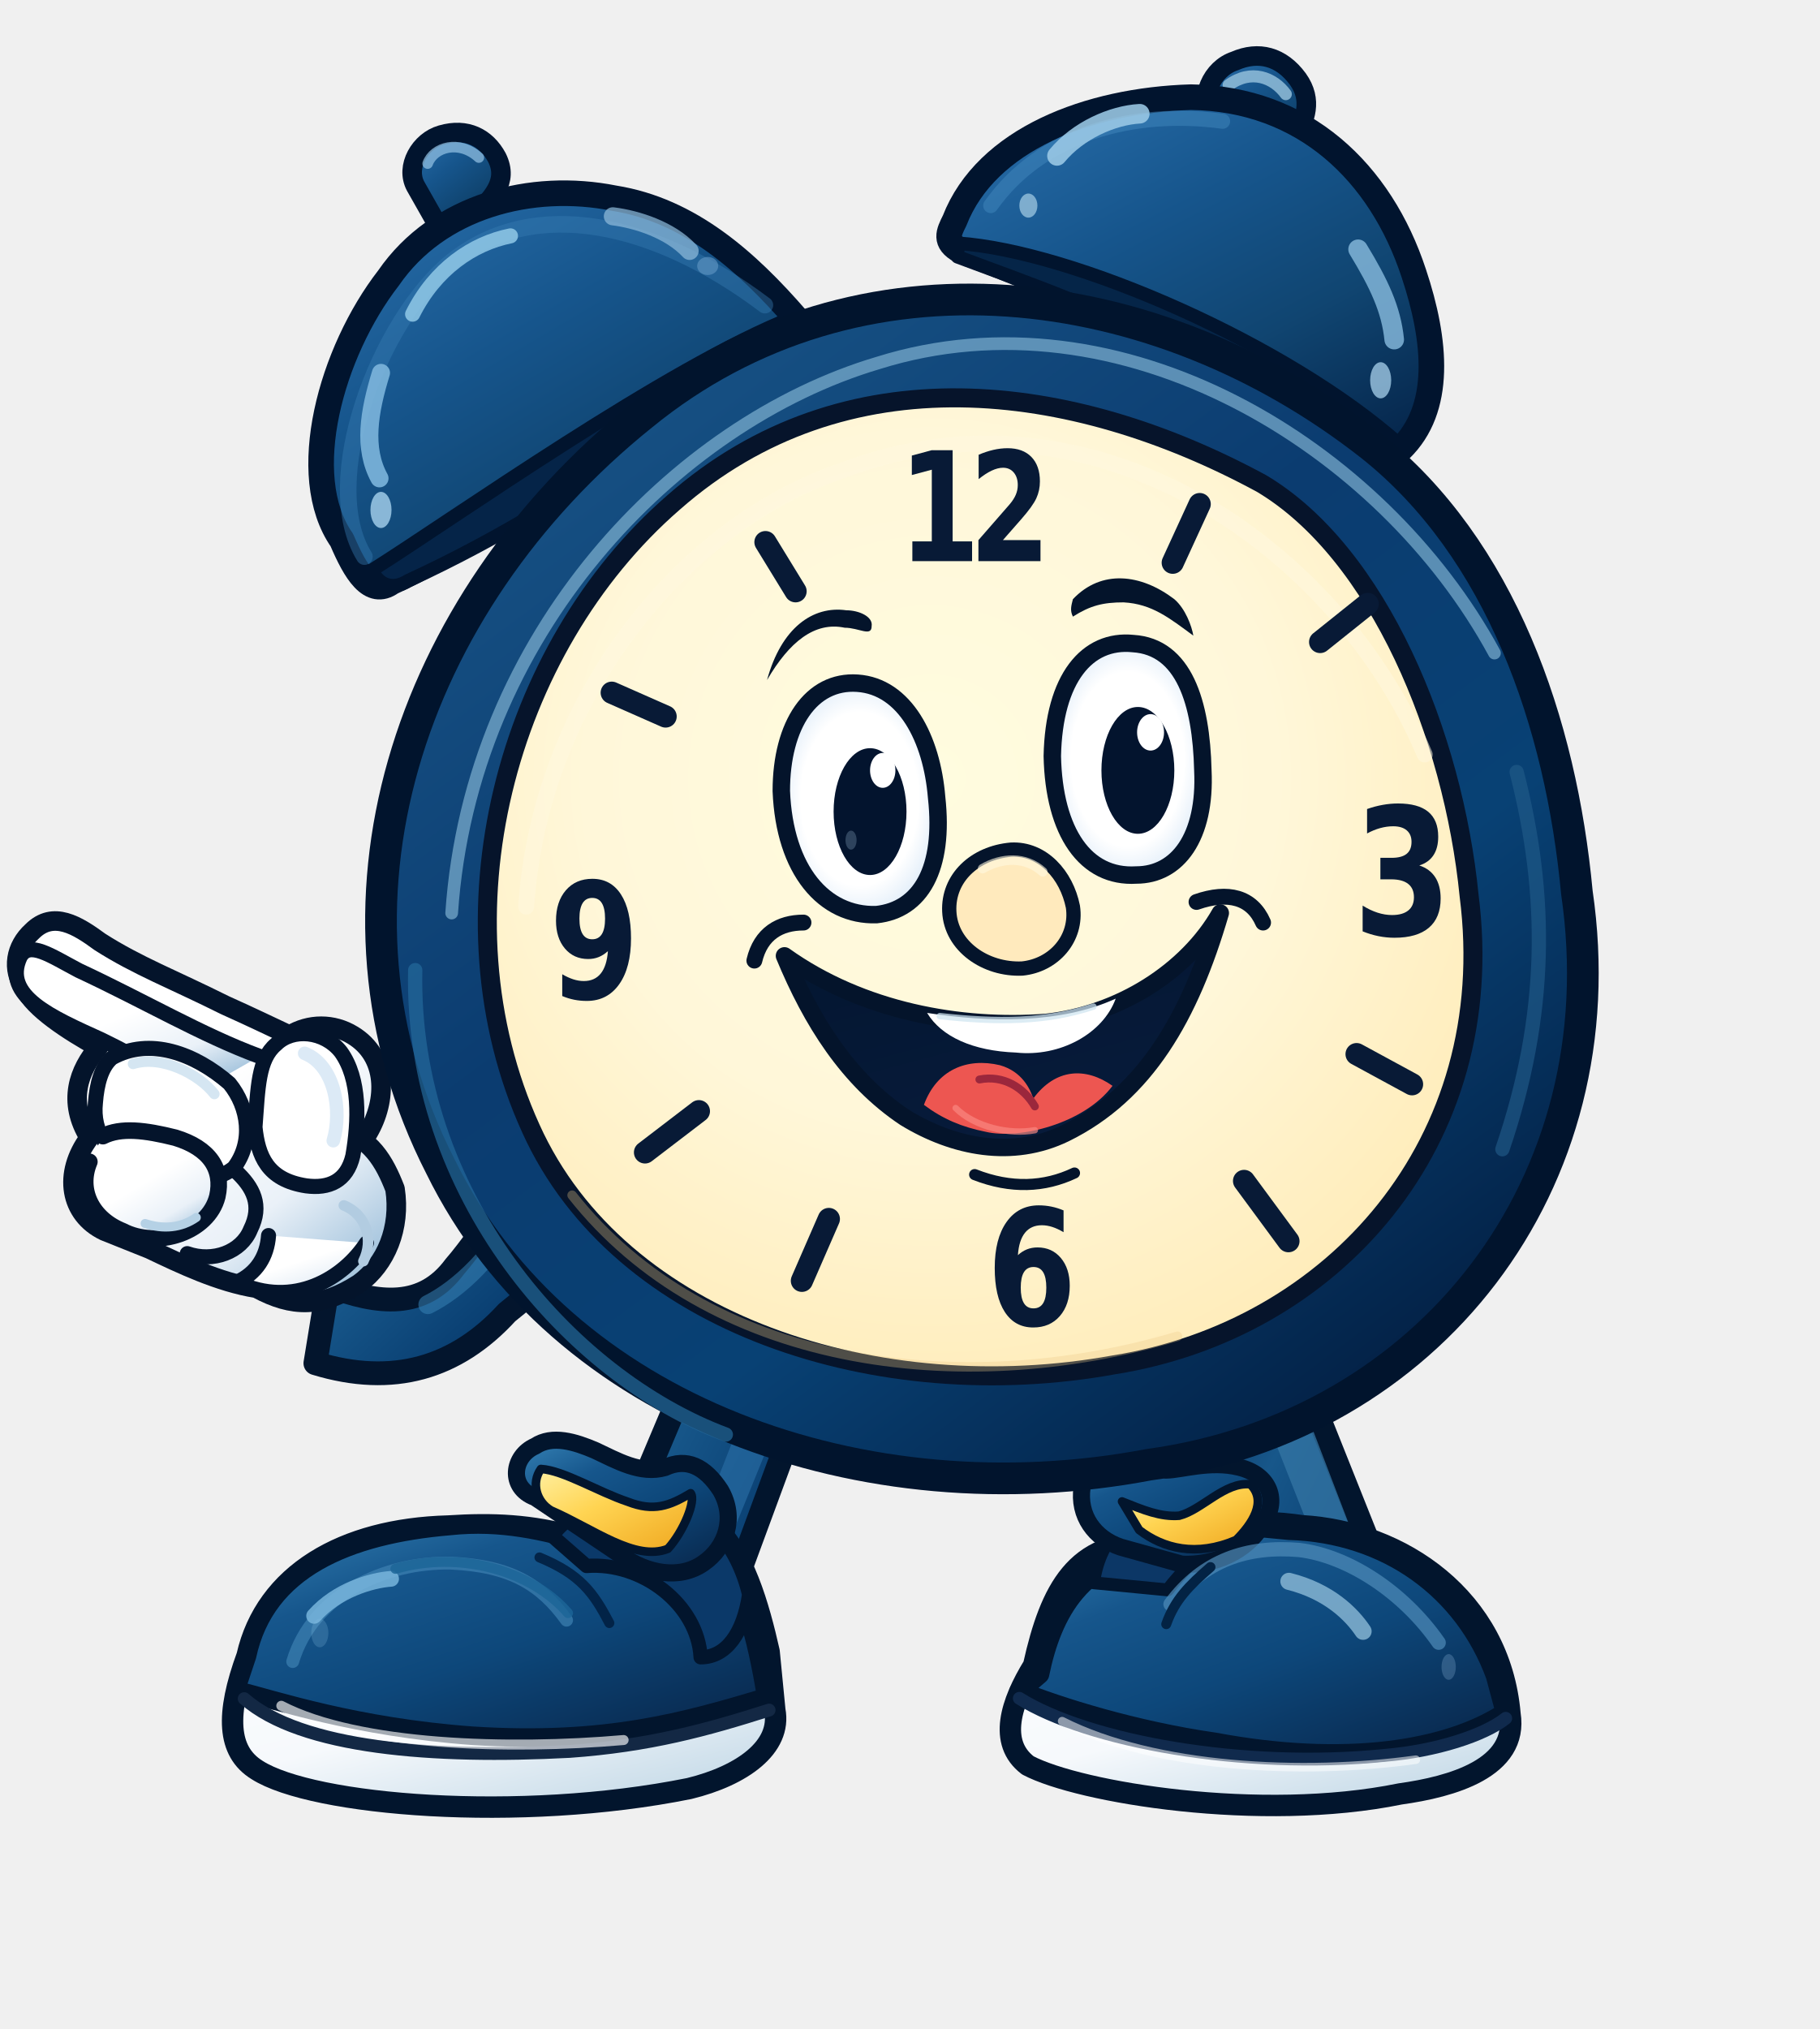
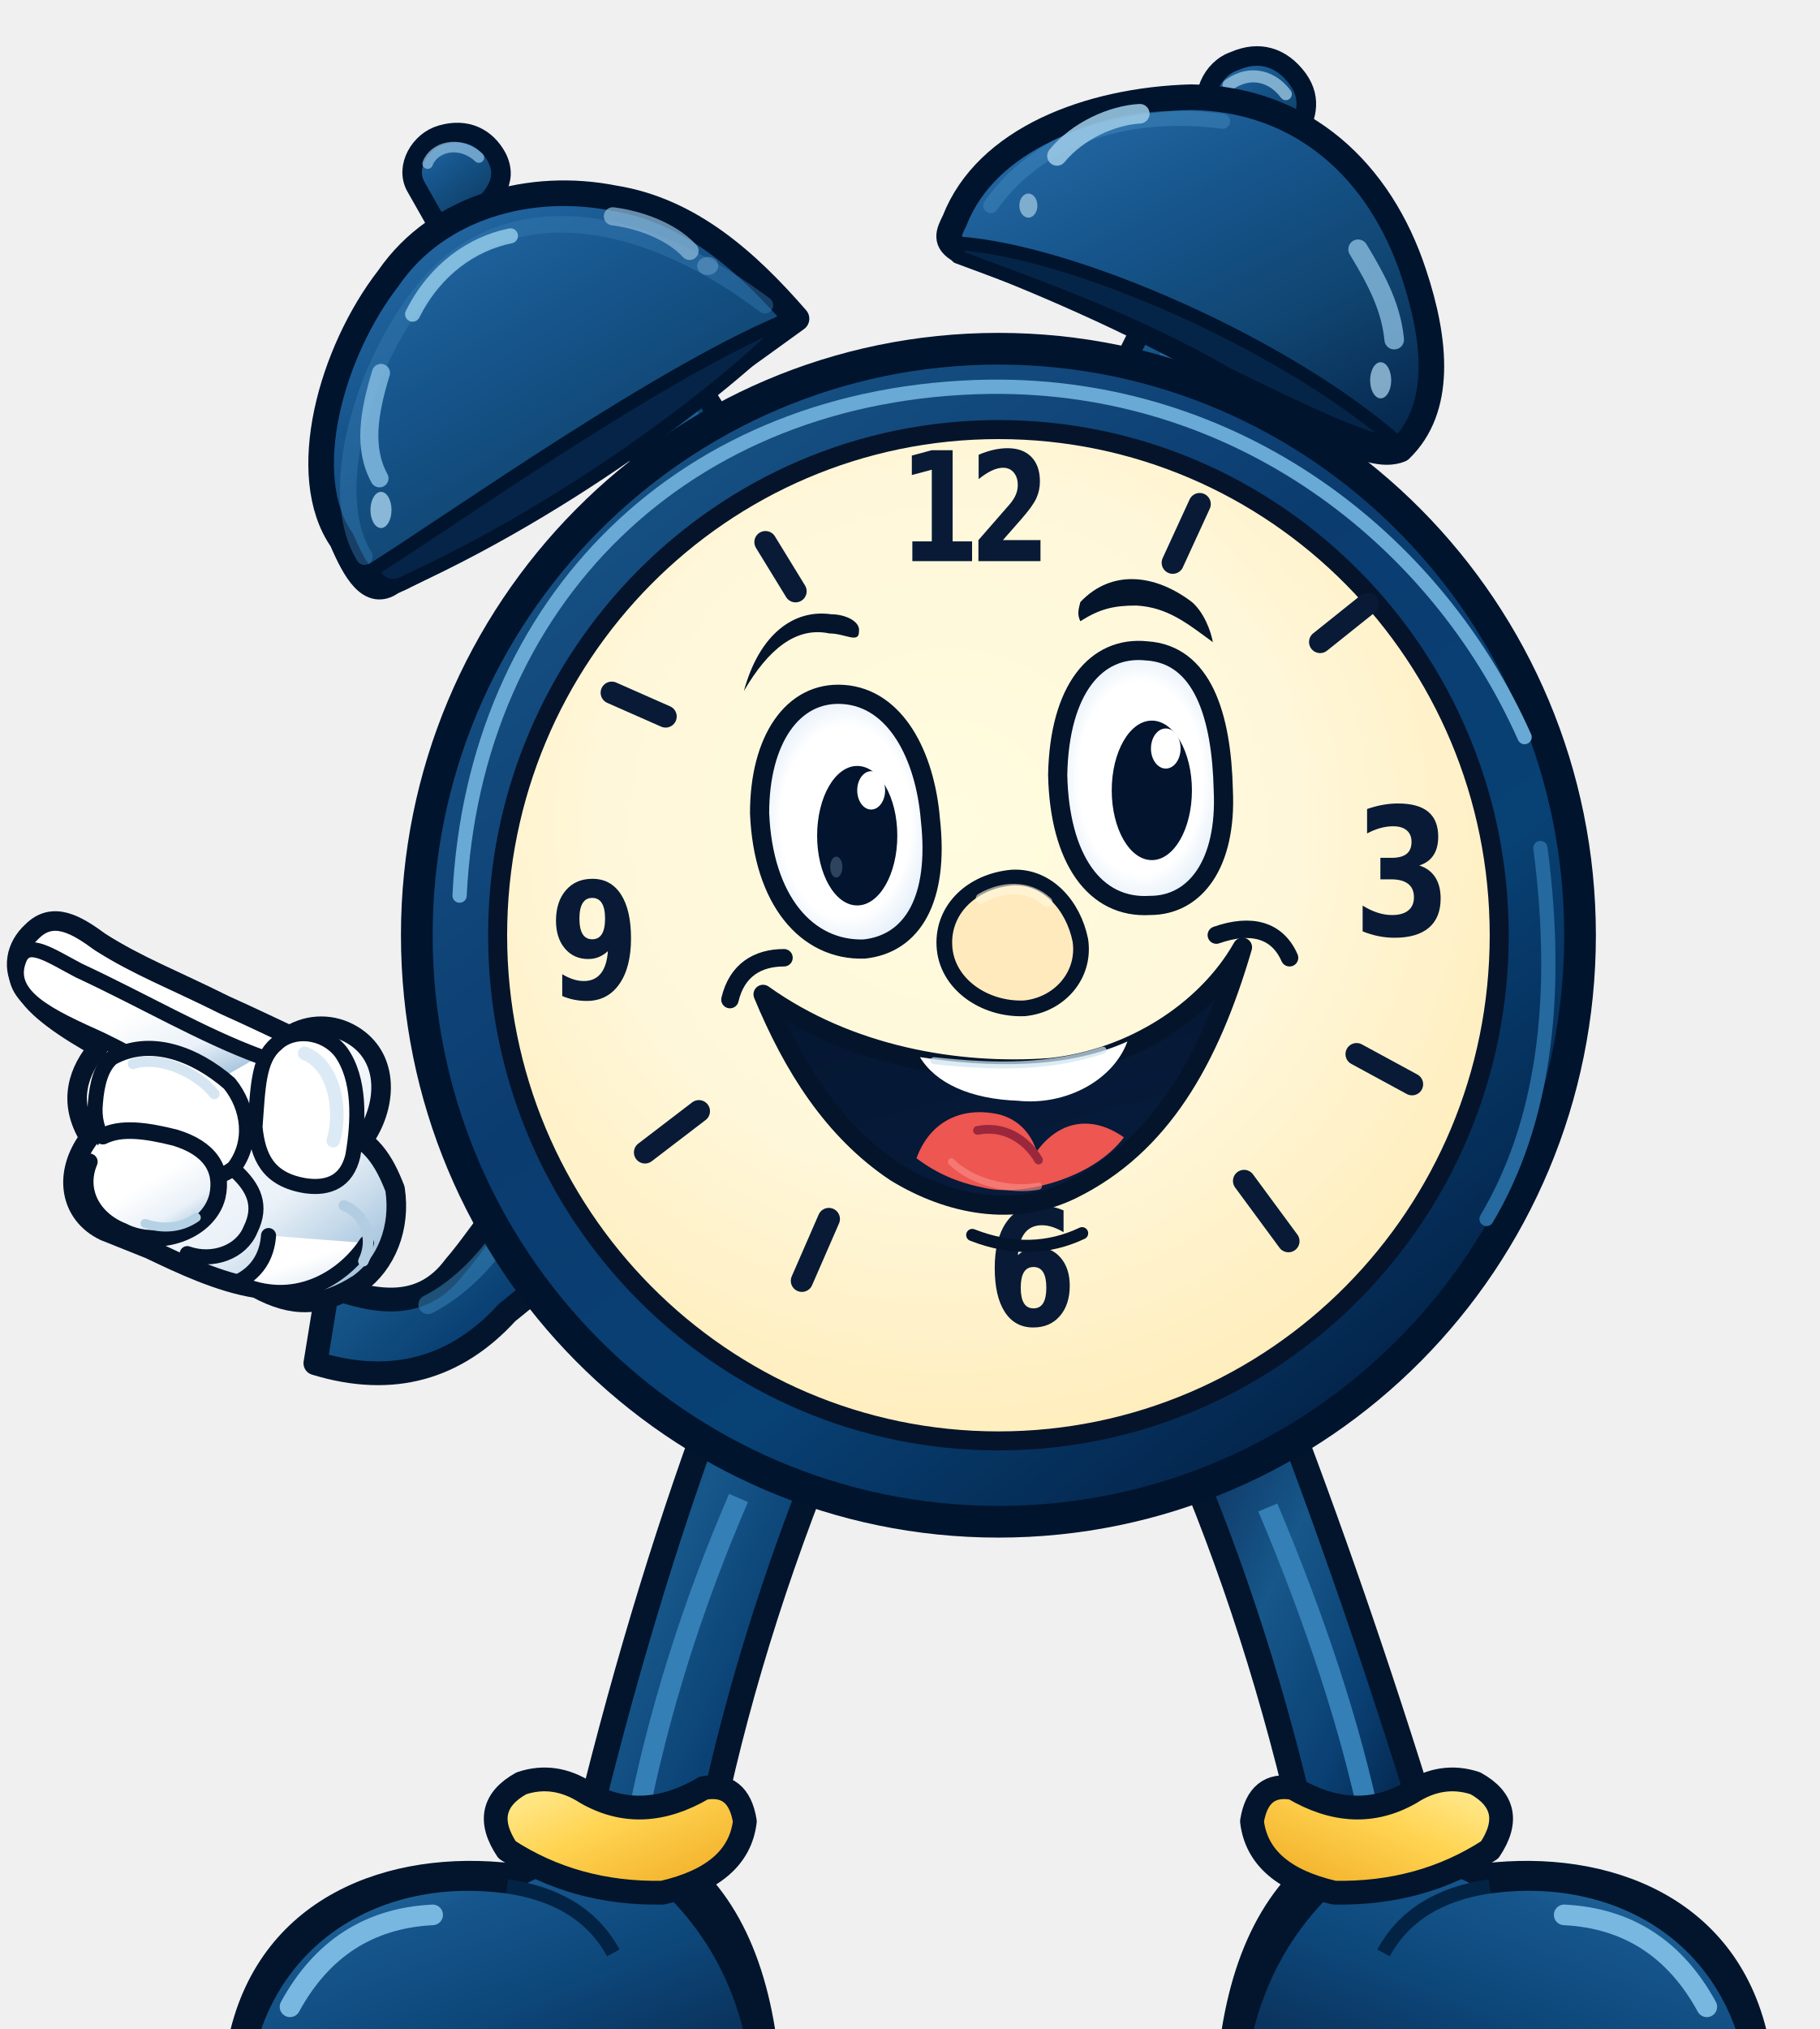
<svg xmlns="http://www.w3.org/2000/svg" width="1148" height="1280" viewBox="0 0 1148 1280" role="img" aria-labelledby="title desc">
  <defs>
    <linearGradient id="bodyRim" x1="0" y1="0" x2=".76" y2="1" objectBoundingBox="true">
      <stop offset="0" stop-color="#3678b0" />
      <stop offset=".16" stop-color="#165083" />
      <stop offset=".46" stop-color="#0b3c70" />
      <stop offset=".72" stop-color="#084174" />
      <stop offset="1" stop-color="#031f43" />
    </linearGradient>
    <linearGradient id="bellBlue" x1=".15" y1="0" x2=".86" y2="1" objectBoundingBox="true">
      <stop stop-color="#276ca8" />
      <stop offset=".36" stop-color="#16558c" />
      <stop offset=".68" stop-color="#104571" />
      <stop offset="1" stop-color="#06284e" />
    </linearGradient>
    <linearGradient id="armBlue" x1="0" y1="0" x2="1" y2=".86" objectBoundingBox="true">
      <stop stop-color="#0b2d59" />
      <stop offset=".38" stop-color="#17578a" />
      <stop offset=".70" stop-color="#0a4073" />
      <stop offset="1" stop-color="#031e42" />
    </linearGradient>
    <linearGradient id="shoeBlue" x1=".12" y1=".07" x2=".85" y2=".97" objectBoundingBox="true">
      <stop stop-color="#2c75a9" />
      <stop offset=".24" stop-color="#16568c" />
      <stop offset=".57" stop-color="#0d477a" />
      <stop offset="1" stop-color="#092a50" />
    </linearGradient>
    <linearGradient id="gloveWhite" x1="0" y1="0" x2=".75" y2="1" objectBoundingBox="true">
      <stop stop-color="#ffffff" />
      <stop offset=".52" stop-color="#ffffff" />
      <stop offset=".80" stop-color="#eaf1f8" />
      <stop offset="1" stop-color="#a9c7df" />
    </linearGradient>
    <radialGradient id="dialCream" cx=".45" cy=".39" r=".80">
      <stop stop-color="#fffcdf" />
      <stop offset=".44" stop-color="#fff7d9" />
      <stop offset=".78" stop-color="#ffedbc" />
      <stop offset="1" stop-color="#f6cf8e" />
    </radialGradient>
    <linearGradient id="soleWhite" x1=".15" y1="0" x2=".6" y2="1" objectBoundingBox="true">
      <stop stop-color="#ffffff" />
      <stop offset=".68" stop-color="#f6f9fc" />
      <stop offset="1" stop-color="#cddfeb" />
    </linearGradient>
    <linearGradient id="goldBand" x1="0" y1="0" x2="1" y2="1" objectBoundingBox="true">
      <stop stop-color="#fff0a1" />
      <stop offset=".42" stop-color="#ffd452" />
      <stop offset="1" stop-color="#efa61e" />
    </linearGradient>
    <linearGradient id="mouthBlack" x1="0" y1="0" x2=".5" y2="1" objectBoundingBox="true">
      <stop stop-color="#03152f" />
      <stop offset="1" stop-color="#071b3b" />
    </linearGradient>
    <radialGradient id="eyeWhite">
      <stop stop-color="#fff" />
      <stop offset=".75" stop-color="#fff" />
      <stop offset="1" stop-color="#e6f0fa" />
    </radialGradient>
    <filter id="smallShadow" x="-25%" y="-25%" width="150%" height="150%">
      <feGaussianBlur stdDeviation="3" />
    </filter>
    <filter id="optionalGoldHalo" x="-16%" y="-16%" width="132%" height="132%">
      <feGaussianBlur stdDeviation="11" />
    </filter>
  </defs>
  <g class="refined-left-arm">
    <g id="left-arm" stroke="#03152d" stroke-linejoin="round" stroke-linecap="round">
      <path d="M364 718 C329 735 307 776 287 799 C267 826 239 823 207 811 L199 860 C248 875 288 863 320 828 L389 772 Z" fill="url(#armBlue)" stroke-width="15" />
      <path d="M329 760 C312 792 290 813 270 823" fill="none" stroke="#3682b4" stroke-width="12" opacity=".55" />
    </g>
    <g id="left-glove" stroke="#04142b" stroke-linecap="round" stroke-linejoin="round" transform="translate(-12,-10) scale(0.95)">
      <path d="M237 760 C259 766 268 782 275 800 C279 826 269 850 251 863 C226 879 207 879 183 866 C158 862 133 850 112 840 L82 828 C59 817 54 790 72 766 C57 742 65 721 78 706 C58 695 35 680 29 667 C20 654 23 639 34 629 C48 615 64 625 79 636 C104 652 128 661 162 678 C182 687 190 691 205 698 C218 690 234 690 247 698 C270 712 270 741 257 763 Z" fill="url(#gloveWhite)" stroke-width="13" />
      <path d="M185 712 C147 698 108 675 65 655 C46 645 32 635 26 646 C14 672 47 686 80 701 C107 714 125 727 150 732" fill="url(#gloveWhite)" stroke-width="10" />
      <path d="M182 759 C184 733 184 714 196 704 C207 693 228 695 239 709 C252 727 251 755 247 778 C243 795 231 800 216 798 C190 794 184 778 182 759 Z" fill="#ffffff" stroke-width="10" />
      <path d="M215 710 C235 718 240 748 234 768" fill="none" stroke="#dceaf6" stroke-width="9" />
      <path d="M87 713 C112 699 142 710 165 730 C178 746 181 769 168 786 C152 799 127 793 108 786 C84 779 74 762 76 743 C77 730 80 719 87 713 Z" fill="#fff" stroke-width="10" />
      <path d="M81 765 C93 759 109 761 129 766 C152 773 161 787 157 805 C151 829 117 840 94 828 C74 820 64 801 72 782" fill="url(#gloveWhite)" stroke-width="11" />
      <path d="M109 823 C121 827 133 826 143 819" fill="none" stroke="#b5d1e5" stroke-width="6" />
      <path d="M169 788 C181 799 187 811 179 827 C173 842 154 849 137 843" fill="none" stroke-width="10" />
      <path d="M191 831 C190 845 183 856 170 862 C208 880 241 859 256 836" fill="url(#gloveWhite)" stroke-width="10" />
      <path d="M241 811 C256 817 261 834 254 848" fill="none" stroke="#b2cce1" stroke-width="7" />
      <path d="M101 717 C120 711 145 724 155 737" fill="none" stroke="#d5e6f2" stroke-width="7" />
    </g>
  </g>
-   <g id="legs" stroke="#02152d" stroke-width="15" stroke-linejoin="round">
-     <path d="M454 821 L518 852 L445 1050 C437 1073 424 1091 405 1083 L368 1061 C358 1055 361 1045 368 1025 Z" fill="url(#armBlue)" />
-     <path d="M482 859 L501 872 L431 1044 L410 1042 Z" fill="#286da5" stroke="none" opacity=".65" />
-     <path d="M751 858 L808 834 L889 1037 C896 1055 886 1071 872 1077 L838 1093 C822 1097 811 1081 807 1067 Z" fill="url(#armBlue)" />
-     <path d="M787 865 L810 854 L882 1042 L860 1050 Z" fill="#3475a4" stroke="none" opacity=".75" />
-   </g>
-   <g id="left-shoe" stroke="#02152d" stroke-linejoin="round" stroke-linecap="round" transform="translate(38,24) scale(0.90)">
-     <path d="M131 1134 C144 1077 198 1045 272 1043 C303 1041 330 1042 362 1051 C392 1027 434 1022 457 1042 C479 1060 490 1100 497 1131 L501 1172 C506 1198 478 1218 441 1227 C322 1251 177 1239 138 1214 C117 1201 116 1175 131 1134 Z" fill="url(#soleWhite)" stroke-width="15" />
-     <path d="M131 1134 C144 1073 202 1049 273 1043 C310 1039 340 1047 366 1054 C400 1031 443 1032 460 1056 C478 1085 488 1119 495 1163 C438 1180 383 1196 289 1190 C207 1184 151 1165 123 1158 Z" fill="url(#shoeBlue)" stroke-width="13" />
-     <path d="M129 1164 C169 1199 262 1206 357 1201 C413 1197 453 1186 497 1172" fill="none" stroke="#132844" stroke-width="9" />
-     <path d="M155 1169 C209 1197 315 1200 395 1193" fill="none" stroke="#ffffff" stroke-width="7" opacity=".64" />
-     <path d="M345 1050 C358 1031 387 1022 421 1026 C452 1028 475 1057 483 1091 C479 1118 467 1135 449 1135 C447 1098 408 1068 369 1071 Z" fill="#0b3969" stroke-width="10" />
-     <path d="M333 1023 C314 1016 317 994 333 987 C345 979 361 984 375 990 C390 997 407 1007 424 1002 C439 995 452 1001 463 1018 C474 1037 467 1058 451 1069 C434 1081 411 1076 394 1064 Z" fill="url(#shoeBlue)" stroke-width="12" />
-     <path d="M337 1003 C353 1004 377 1019 398 1026 C416 1033 427 1029 442 1020 C446 1025 437 1047 426 1059 C403 1068 374 1045 344 1032 C334 1026 330 1013 337 1003 Z" fill="url(#goldBand)" stroke-width="6" />
-     <path d="M163 1138 C177 1091 228 1068 274 1069 C316 1071 337 1084 355 1109" fill="none" stroke="#4084b5" stroke-width="9" opacity=".66" />
-     <path d="M178 1106 C194 1088 218 1081 232 1080" fill="none" stroke="#76b4db" stroke-width="11" opacity=".86" />
-     <path d="M235 1073 C280 1060 330 1074 356 1104" fill="none" stroke="#1c6597" stroke-width="7" opacity=".83" />
-     <path d="M336 1065 C365 1077 374 1090 385 1111" fill="none" stroke="#011f41" stroke-width="7" opacity=".9" />
-     <ellipse cx="182" cy="1118" rx="6" ry="10" fill="#83bce0" stroke="none" opacity=".23" />
-   </g>
-   <g id="right-shoe" stroke="#02152d" stroke-linejoin="round" stroke-linecap="round" transform="translate(-30,22) scale(0.90)">
-     <path d="M758 1143 C770 1089 788 1056 839 1057 C870 1042 913 1040 946 1045 C1016 1049 1085 1096 1092 1177 C1098 1215 1051 1228 1015 1233 C917 1253 790 1232 754 1213 C733 1197 742 1169 758 1143 Z" fill="url(#soleWhite)" stroke-width="15" />
-     <path d="M762 1149 C771 1105 792 1068 846 1062 C869 1038 902 1045 937 1048 C1006 1050 1060 1090 1082 1150 L1089 1176 C1048 1203 976 1214 885 1197 C829 1189 775 1172 748 1161 Z" fill="url(#shoeBlue)" stroke-width="14" />
-     <path d="M748 1166 C796 1196 905 1216 1004 1206 C1040 1203 1074 1192 1089 1180" fill="none" stroke="#102a4d" stroke-width="9" />
-     <path d="M778 1182 C843 1215 947 1220 1026 1209" fill="none" stroke="#fff" stroke-width="6" opacity=".52" />
-     <path d="M800 1085 C805 1051 825 1036 858 1027 C883 1023 922 1030 932 1049 C902 1041 871 1065 852 1090 Z" fill="#0c3766" stroke-width="9" />
-     <path d="M792 1018 C786 1004 794 986 813 989 C831 990 840 1001 851 1006 C861 1006 882 999 902 1004 C923 1009 931 1027 918 1045 C907 1063 885 1073 862 1072 L819 1060 C801 1054 789 1038 792 1018 Z" fill="url(#shoeBlue)" stroke-width="12" />
-     <path d="M820 1028 C835 1034 847 1039 860 1038 C876 1034 892 1014 910 1016 C922 1028 911 1044 900 1055 C872 1067 849 1061 832 1048 Z" fill="url(#goldBand)" stroke-width="6" />
-     <path d="M854 1100 C877 1069 908 1059 944 1062 C978 1066 1017 1091 1042 1127" fill="none" stroke="#4e8cb9" stroke-width="10" opacity=".7" />
-     <path d="M937 1084 C965 1091 981 1107 989 1119" fill="none" stroke="#92c0dc" stroke-width="12" opacity=".76" />
-     <path d="M882 1074 C867 1087 857 1097 851 1114" fill="none" stroke="#032344" stroke-width="7" />
-     <ellipse cx="1049" cy="1144" rx="5" ry="9" fill="#90b9dd" stroke="none" opacity=".27" />
-   </g>
-   <g id="left-bell" stroke="#01142e" stroke-linecap="round" stroke-linejoin="round" transform="translate(20,12) scale(0.95)" class="refined-bell">
-     <path d="M377 245 L422 209 L469 284 L422 323 Z" fill="url(#armBlue)" stroke-width="14" />
-     <path d="M385 255 L421 227 L445 265 L412 289 Z" fill="#27689f" stroke="none" opacity=".7" />
-     <path d="M255 111 C248 98 258 81 272 77 C289 72 302 79 309 92 C317 108 306 119 292 133 L272 141 Z" fill="url(#bellBlue)" stroke-width="13" />
-     <path d="M263 96 C267 85 284 80 297 92" fill="none" stroke="#92c1e3" stroke-width="7" opacity=".72" />
-     <path d="M206 346 C176 303 199 221 237 172 C270 124 332 108 387 119 C437 127 475 161 508 199 C450 241 315 339 239 374 C225 384 215 367 206 346 Z" fill="url(#bellBlue)" stroke-width="17" />
-     <path d="M226 366 C280 332 422 231 506 198 C479 229 374 316 250 373 C239 380 230 375 226 366 Z" fill="#052448" stroke-width="9" />
-     <path d="M221 357 C190 307 231 200 279 161 C334 117 414 135 487 190" fill="none" stroke="#367cb3" stroke-width="11" opacity=".42" />
-     <path d="M253 196 C268 166 293 149 318 144" fill="none" stroke="#91c9e8" stroke-width="10" opacity=".85" />
-     <path d="M232 235 C224 261 220 285 231 305" fill="none" stroke="#7cb5dc" stroke-width="12" opacity=".90" />
-     <ellipse cx="232" cy="326" rx="7" ry="12" fill="#a6d2ed" stroke="none" opacity=".8" />
-     <path d="M386 131 C402 133 424 140 437 154" fill="none" stroke="#8dbada" stroke-width="12" opacity=".72" />
-     <ellipse cx="449" cy="164" rx="7" ry="6" fill="#5d94c1" stroke="none" opacity=".65" />
-   </g>
-   <g id="right-bell" stroke="#01142e" stroke-linecap="round" stroke-linejoin="round" transform="translate(-18,10) scale(0.95)" class="refined-bell">
-     <path d="M792 178 L835 195 L815 278 L758 246 Z" fill="url(#armBlue)" stroke-width="14" />
-     <path d="M799 194 L821 204 L801 249 L784 241 Z" fill="#2f6fa7" stroke="none" opacity=".69" />
-     <path d="M823 70 C815 54 824 35 839 30 C855 23 870 27 881 42 C891 56 886 69 879 81 L866 100 Z" fill="url(#bellBlue)" stroke-width="13" />
-     <path d="M835 46 C850 35 865 41 873 52" fill="none" stroke="#99c4df" stroke-width="8" opacity=".8" />
-     <path d="M653 136 C674 82 742 56 810 54 C885 55 936 104 958 171 C973 216 977 261 949 288 C927 297 888 267 834 238 C772 202 700 172 657 156 C646 150 649 144 653 136 Z" fill="url(#bellBlue)" stroke-width="17" />
-     <path d="M655 151 C731 156 874 218 949 285 C929 284 885 263 834 238 C769 200 692 174 655 160 Z" fill="#052548" stroke-width="9" />
-     <path d="M677 126 C711 78 772 62 831 70" fill="none" stroke="#458bc1" stroke-width="10" opacity=".45" />
-     <path d="M721 93 C735 76 758 66 776 65" fill="none" stroke="#9ccae7" stroke-width="13" opacity=".87" />
-     <path d="M921 155 C935 178 943 195 945 215" fill="none" stroke="#81b5d8" stroke-width="13" opacity=".85" />
-     <ellipse cx="936" cy="242" rx="7" ry="12" fill="#a8d2ec" stroke="none" opacity=".75" />
-     <ellipse cx="702" cy="126" rx="6" ry="8" fill="#a6cee6" stroke="none" opacity=".7" />
-   </g>
-   <g id="clock-shell" stroke-linecap="round" stroke-linejoin="round">
-     <path d="M995 563 C1022 747 901 900 725 924 C546 958 354 891 278 736 C194 572 257 381 405 262 C542 150 730 175 865 281 C947 346 985 456 995 563 Z" fill="url(#bodyRim)" stroke="#01142d" stroke-width="20" />
-     <path d="M285 576 C297 400 426 267 554 229 C707 181 872 281 943 412" fill="none" stroke="#86b9d7" stroke-width="8" opacity=".65" />
-     <path d="M262 612 C259 753 359 868 458 905" fill="none" stroke="#24699b" stroke-width="9" opacity=".70" />
-     <path d="M957 487 C977 565 977 640 948 725" fill="none" stroke="#215a88" stroke-width="9" opacity=".65" />
-     <path d="M927 565 C947 721 841 839 703 861 C555 888 391 836 335 712 C274 578 319 409 425 317 C533 222 676 240 796 305 C870 349 917 464 927 565 Z" fill="url(#dialCream)" stroke="#06142b" stroke-width="12" />
-     <path d="M332 572 C341 440 431 331 531 297 C691 236 845 347 899 476" fill="none" stroke="#fff8df" stroke-width="10" opacity=".53" />
-     <path d="M361 754 C446 862 605 884 743 843" fill="none" stroke="#edc987" stroke-width="6" opacity=".32" />
+   <g id="legs">
+     <g stroke="#02152d" stroke-width="16" stroke-linejoin="round">
+       <path d="M450 888 Q403 1015 367 1166 Q390 1190 443 1177 Q466 1052 518 922Z" fill="url(#armBlue)" />
+       <path d="M750 923 Q800 1042 829 1180 Q874 1193 905 1167 Q861 1022 811 891Z" fill="url(#armBlue)" />
+       <path d="M466 945 Q422 1047 402 1149 M800 951 Q846 1060 865 1151" fill="none" stroke="#347fb6" stroke-width="13" />
+     </g>
+   </g>
+   <g id="left-shoe">
+     <g stroke="#02152d" stroke-width="15" stroke-linejoin="round">
+       <path d="M151 1290 C168 1203 247 1174 323 1183 Q353 1149 416 1167 Q474 1203 484 1299 L486 1330 Q469 1374 296 1374 Q151 1369 143 1334Z" fill="url(#soleWhite)" />
+       <path d="M151 1304 C165 1220 238 1176 320 1187 Q356 1161 415 1180 Q471 1228 481 1304 Q346 1351 151 1304Z" fill="url(#shoeBlue)" />
+       <path d="M320 1167 Q302 1140 329 1125 Q350 1118 370 1131 Q405 1151 444 1128 Q466 1124 470 1149 Q466 1183 418 1194 Q363 1195 320 1167Z" fill="url(#goldBand)" />
+       <path d="M183 1266 Q213 1211 273 1208" fill="none" stroke="#78b7df" stroke-width="13" stroke-linecap="round" />
+       <path d="M320 1190 Q368 1197 387 1232" fill="none" stroke="#032344" stroke-width="9" />
+     </g>
+   </g>
+   <g id="right-shoe">
+     <g transform="translate(1260 0) scale(-1 1)">
+       <g stroke="#02152d" stroke-width="15" stroke-linejoin="round">
+         <path d="M151 1290 C168 1203 247 1174 323 1183 Q353 1149 416 1167 Q474 1203 484 1299 L486 1330 Q469 1374 296 1374 Q151 1369 143 1334Z" fill="url(#soleWhite)" />
+         <path d="M151 1304 C165 1220 238 1176 320 1187 Q356 1161 415 1180 Q471 1228 481 1304 Q346 1351 151 1304Z" fill="url(#shoeBlue)" />
+         <path d="M320 1167 Q302 1140 329 1125 Q350 1118 370 1131 Q405 1151 444 1128 Q466 1124 470 1149 Q466 1183 418 1194 Q363 1195 320 1167Z" fill="url(#goldBand)" />
+         <path d="M183 1266 Q213 1211 273 1208" fill="none" stroke="#78b7df" stroke-width="13" stroke-linecap="round" />
+         <path d="M320 1190 Q368 1197 387 1232" fill="none" stroke="#032344" stroke-width="9" />
+       </g>
+     </g>
+   </g>
+   <g class="refined-bell">
+     <g id="left-bell" stroke="#01142e" stroke-linecap="round" stroke-linejoin="round" transform="translate(20,12) scale(0.95)">
+       <path d="M377 245 L422 209 L469 284 L422 323 Z" fill="url(#armBlue)" stroke-width="14" />
+       <path d="M385 255 L421 227 L445 265 L412 289 Z" fill="#27689f" stroke="none" opacity=".7" />
+       <path d="M255 111 C248 98 258 81 272 77 C289 72 302 79 309 92 C317 108 306 119 292 133 L272 141 Z" fill="url(#bellBlue)" stroke-width="13" />
+       <path d="M263 96 C267 85 284 80 297 92" fill="none" stroke="#92c1e3" stroke-width="7" opacity=".72" />
+       <path d="M206 346 C176 303 199 221 237 172 C270 124 332 108 387 119 C437 127 475 161 508 199 C450 241 315 339 239 374 C225 384 215 367 206 346 Z" fill="url(#bellBlue)" stroke-width="17" />
+       <path d="M226 366 C280 332 422 231 506 198 C479 229 374 316 250 373 C239 380 230 375 226 366 Z" fill="#052448" stroke-width="9" />
+       <path d="M221 357 C190 307 231 200 279 161 C334 117 414 135 487 190" fill="none" stroke="#367cb3" stroke-width="11" opacity=".42" />
+       <path d="M253 196 C268 166 293 149 318 144" fill="none" stroke="#91c9e8" stroke-width="10" opacity=".85" />
+       <path d="M232 235 C224 261 220 285 231 305" fill="none" stroke="#7cb5dc" stroke-width="12" opacity=".90" />
+       <ellipse cx="232" cy="326" rx="7" ry="12" fill="#a6d2ed" stroke="none" opacity=".8" />
+       <path d="M386 131 C402 133 424 140 437 154" fill="none" stroke="#8dbada" stroke-width="12" opacity=".72" />
+       <ellipse cx="449" cy="164" rx="7" ry="6" fill="#5d94c1" stroke="none" opacity=".65" />
+     </g>
+   </g>
+   <g class="refined-bell">
+     <g id="right-bell" stroke="#01142e" stroke-linecap="round" stroke-linejoin="round" transform="translate(-18,10) scale(0.95)">
+       <path d="M792 178 L835 195 L815 278 L758 246 Z" fill="url(#armBlue)" stroke-width="14" />
+       <path d="M799 194 L821 204 L801 249 L784 241 Z" fill="#2f6fa7" stroke="none" opacity=".69" />
+       <path d="M823 70 C815 54 824 35 839 30 C855 23 870 27 881 42 C891 56 886 69 879 81 L866 100 Z" fill="url(#bellBlue)" stroke-width="13" />
+       <path d="M835 46 C850 35 865 41 873 52" fill="none" stroke="#99c4df" stroke-width="8" opacity=".8" />
+       <path d="M653 136 C674 82 742 56 810 54 C885 55 936 104 958 171 C973 216 977 261 949 288 C927 297 888 267 834 238 C772 202 700 172 657 156 C646 150 649 144 653 136 Z" fill="url(#bellBlue)" stroke-width="17" />
+       <path d="M655 151 C731 156 874 218 949 285 C929 284 885 263 834 238 C769 200 692 174 655 160 Z" fill="#052548" stroke-width="9" />
+       <path d="M677 126 C711 78 772 62 831 70" fill="none" stroke="#458bc1" stroke-width="10" opacity=".45" />
+       <path d="M721 93 C735 76 758 66 776 65" fill="none" stroke="#9ccae7" stroke-width="13" opacity=".87" />
+       <path d="M921 155 C935 178 943 195 945 215" fill="none" stroke="#81b5d8" stroke-width="13" opacity=".85" />
+       <ellipse cx="936" cy="242" rx="7" ry="12" fill="#a8d2ec" stroke="none" opacity=".75" />
+       <ellipse cx="702" cy="126" rx="6" ry="8" fill="#a6cee6" stroke="none" opacity=".7" />
+     </g>
+   </g>
+   <g id="clock-shell">
+     <ellipse cx="630" cy="590" rx="367" ry="370" fill="url(#bodyRim)" stroke="#01142d" stroke-width="20" />
+     <ellipse cx="630" cy="590" rx="316" ry="319" fill="url(#dialCream)" stroke="#06142b" stroke-width="12" />
+     <path d="M290 565 C299 379 432 247 624 244 C780 242 906 339 962 465" fill="none" stroke="#69a9d5" stroke-width="9" stroke-linecap="round" />
+     <path d="M972 535 Q991 680 938 769" fill="none" stroke="#25699e" stroke-width="9" stroke-linecap="round" />
  </g>
  <g id="dial-markings" fill="#081a36" stroke="#081a36" stroke-linecap="round" stroke-linejoin="round">
    <g id="hour-ticks" stroke-width="14" fill="none">
      <path d="M483 342 L502 373" />
      <path d="M757 318 L740 355" />
      <path d="M833 405 L863 381" />
      <path d="M856 665 L891 684" />
      <path d="M785 745 L813 783" />
      <path d="M523 769 L506 808" />
      <path d="M441 701 L407 727" />
      <path d="M420 452 L386 437" />
    </g>
    <g id="numerals" fill="#081a36" stroke="none">
      <g id="numeral-12" transform="translate(567.031 354) scale(0.03609375 -0.046875)">
        <path transform="translate(0 0)" d="M240 266H580V1231L231 1159V1421L578 1493H944V266H1284V0H240Z" />
        <path transform="translate(1233 0)" d="M590 283H1247V0H162V283L707 764Q780 830 815.0 893.0Q850 956 850 1024Q850 1129 779.5 1193.0Q709 1257 592 1257Q502 1257 395.0 1218.5Q288 1180 166 1104V1432Q296 1475 423.0 1497.5Q550 1520 672 1520Q940 1520 1088.5 1402.0Q1237 1284 1237 1073Q1237 951 1174.0 845.5Q1111 740 909 563Z" />
      </g>
      <g id="numeral-9" transform="translate(346.611 630) scale(0.03984375 -0.04980469)">
        <path transform="translate(0 0)" d="M205 33V309Q297 266 381.0 244.5Q465 223 547 223Q719 223 815.0 318.5Q911 414 928 602Q860 552 783.0 527.0Q706 502 616 502Q387 502 246.5 635.5Q106 769 106 987Q106 1228 262.5 1373.0Q419 1518 682 1518Q974 1518 1134.0 1321.0Q1294 1124 1294 764Q1294 394 1107.0 182.5Q920 -29 594 -29Q489 -29 393.0 -13.5Q297 2 205 33ZM680 752Q781 752 832.0 817.5Q883 883 883 1014Q883 1144 832.0 1210.0Q781 1276 680 1276Q579 1276 528.0 1210.0Q477 1144 477 1014Q477 883 528.0 817.5Q579 752 680 752Z" />
      </g>
      <g id="numeral-3" transform="translate(853.828 590) scale(0.04375 -0.0546875)">
        <path transform="translate(0 0)" d="M954 805Q1105 766 1183.5 669.5Q1262 573 1262 424Q1262 202 1092.0 86.5Q922 -29 596 -29Q481 -29 365.5 -10.5Q250 8 137 45V342Q245 288 351.5 260.5Q458 233 561 233Q714 233 795.5 286.0Q877 339 877 438Q877 540 793.5 592.5Q710 645 547 645H393V893H555Q700 893 771.0 938.5Q842 984 842 1077Q842 1163 773.0 1210.0Q704 1257 578 1257Q485 1257 390.0 1236.0Q295 1215 201 1174V1456Q315 1488 427.0 1504.0Q539 1520 647 1520Q938 1520 1082.5 1424.5Q1227 1329 1227 1137Q1227 1006 1158.0 922.5Q1089 839 954 805Z" />
      </g>
      <g id="numeral-6" transform="translate(622.611 836) scale(0.03984375 -0.04980469)">
        <path transform="translate(0 0)" d="M741 737Q640 737 589.5 671.5Q539 606 539 475Q539 344 589.5 278.5Q640 213 741 213Q843 213 893.5 278.5Q944 344 944 475Q944 606 893.5 671.5Q843 737 741 737ZM1217 1454V1178Q1122 1223 1038.0 1244.5Q954 1266 874 1266Q702 1266 606.0 1170.5Q510 1075 494 887Q560 936 637.0 960.5Q714 985 805 985Q1034 985 1174.5 851.0Q1315 717 1315 500Q1315 260 1158.0 115.5Q1001 -29 737 -29Q446 -29 286.5 167.5Q127 364 127 725Q127 1095 313.5 1306.5Q500 1518 825 1518Q928 1518 1025.0 1502.0Q1122 1486 1217 1454Z" />
      </g>
    </g>
  </g>
-   <g id="face" stroke="#04142b" stroke-linecap="round" stroke-linejoin="round">
+   <g id="face" stroke="#04142b" stroke-linecap="round" stroke-linejoin="round" transform="translate(-63 -36) scale(1.1)">
    <path d="M484 429 C493 396 513 382 534 385 C542 385 551 389 550 395 C550 402 542 396 533 396 C514 392 498 405 484 429 Z" fill="#04142b" stroke="none" />
    <path d="M677 378 C695 359 720 362 741 378 C748 384 752 395 753 401 C738 390 727 381 709 380 C696 380 688 382 677 389 C675 385 676 382 677 378 Z" fill="#04142b" stroke="none" />
    <g class="refined-eyes">
      <path d="M493 499 C493 457 512 429 541 431 C571 433 588 466 591 503 C596 548 581 574 553 577 C520 578 495 549 493 499 Z" fill="url(#eyeWhite)" stroke-width="11" />
      <ellipse cx="549" cy="512" rx="23" ry="40" fill="#03142e" stroke="none" />
      <ellipse cx="557" cy="486" rx="8" ry="11" fill="#fff" stroke="none" />
      <ellipse cx="537" cy="530" rx="3.5" ry="6" fill="#9fbfd8" opacity=".28" stroke="none" />
      <path d="M664 477 C665 428 686 403 715 406 C747 408 758 443 759 486 C761 528 743 552 717 552 C685 554 665 525 664 477 Z" fill="url(#eyeWhite)" stroke-width="11" />
      <ellipse cx="718" cy="486" rx="23" ry="40" fill="#03142e" stroke="none" />
      <ellipse cx="726" cy="462" rx="8.5" ry="11.5" fill="#fff" stroke="none" />
    </g>
    <path d="M638 536 C658 535 673 552 677 572 C680 592 665 609 645 611 C622 612 600 597 599 575 C598 554 615 538 638 536 Z" fill="#ffeabd" stroke-width="9" />
    <path d="M620 548 C632 541 647 540 658 550" fill="none" stroke="#fff8e0" stroke-width="6" opacity=".60" />
    <path d="M495 603 C544 638 606 649 660 645 C706 640 749 613 770 576 C751 641 723 690 672 715 C639 731 602 724 571 705 C535 681 512 644 495 603 Z" fill="url(#mouthBlack)" stroke-width="11" />
    <path d="M585 639 C624 645 669 646 704 630 C696 652 669 667 641 664 C614 663 594 654 585 639 Z" fill="#ffffff" stroke="none" />
    <path d="M593 641 C629 645 660 645 690 635" fill="none" stroke="#cfe5f0" stroke-width="4" opacity=".73" />
    <path d="M583 697 C591 675 610 667 631 672 C645 676 650 687 652 693 C666 674 685 673 702 685 C684 709 643 719 622 714 C607 711 595 706 583 697 Z" fill="#ed5651" stroke="none" />
    <path d="M618 681 C633 678 646 686 653 698" fill="none" stroke="#9b273c" stroke-width="5" />
    <path d="M603 699 C615 711 637 716 653 713" fill="none" stroke="#fa8982" stroke-width="4" opacity=".67" />
    <path d="M476 606 C480 589 492 582 507 582" fill="none" stroke-width="10" />
    <path d="M478 596 C483 589 493 584 505 584" fill="none" stroke-width="5" />
    <path d="M755 569 C775 562 790 566 797 582" fill="none" stroke-width="10" />
    <path d="M615 741 C638 750 659 749 678 740" fill="none" stroke-width="7" />
  </g>
</svg>
